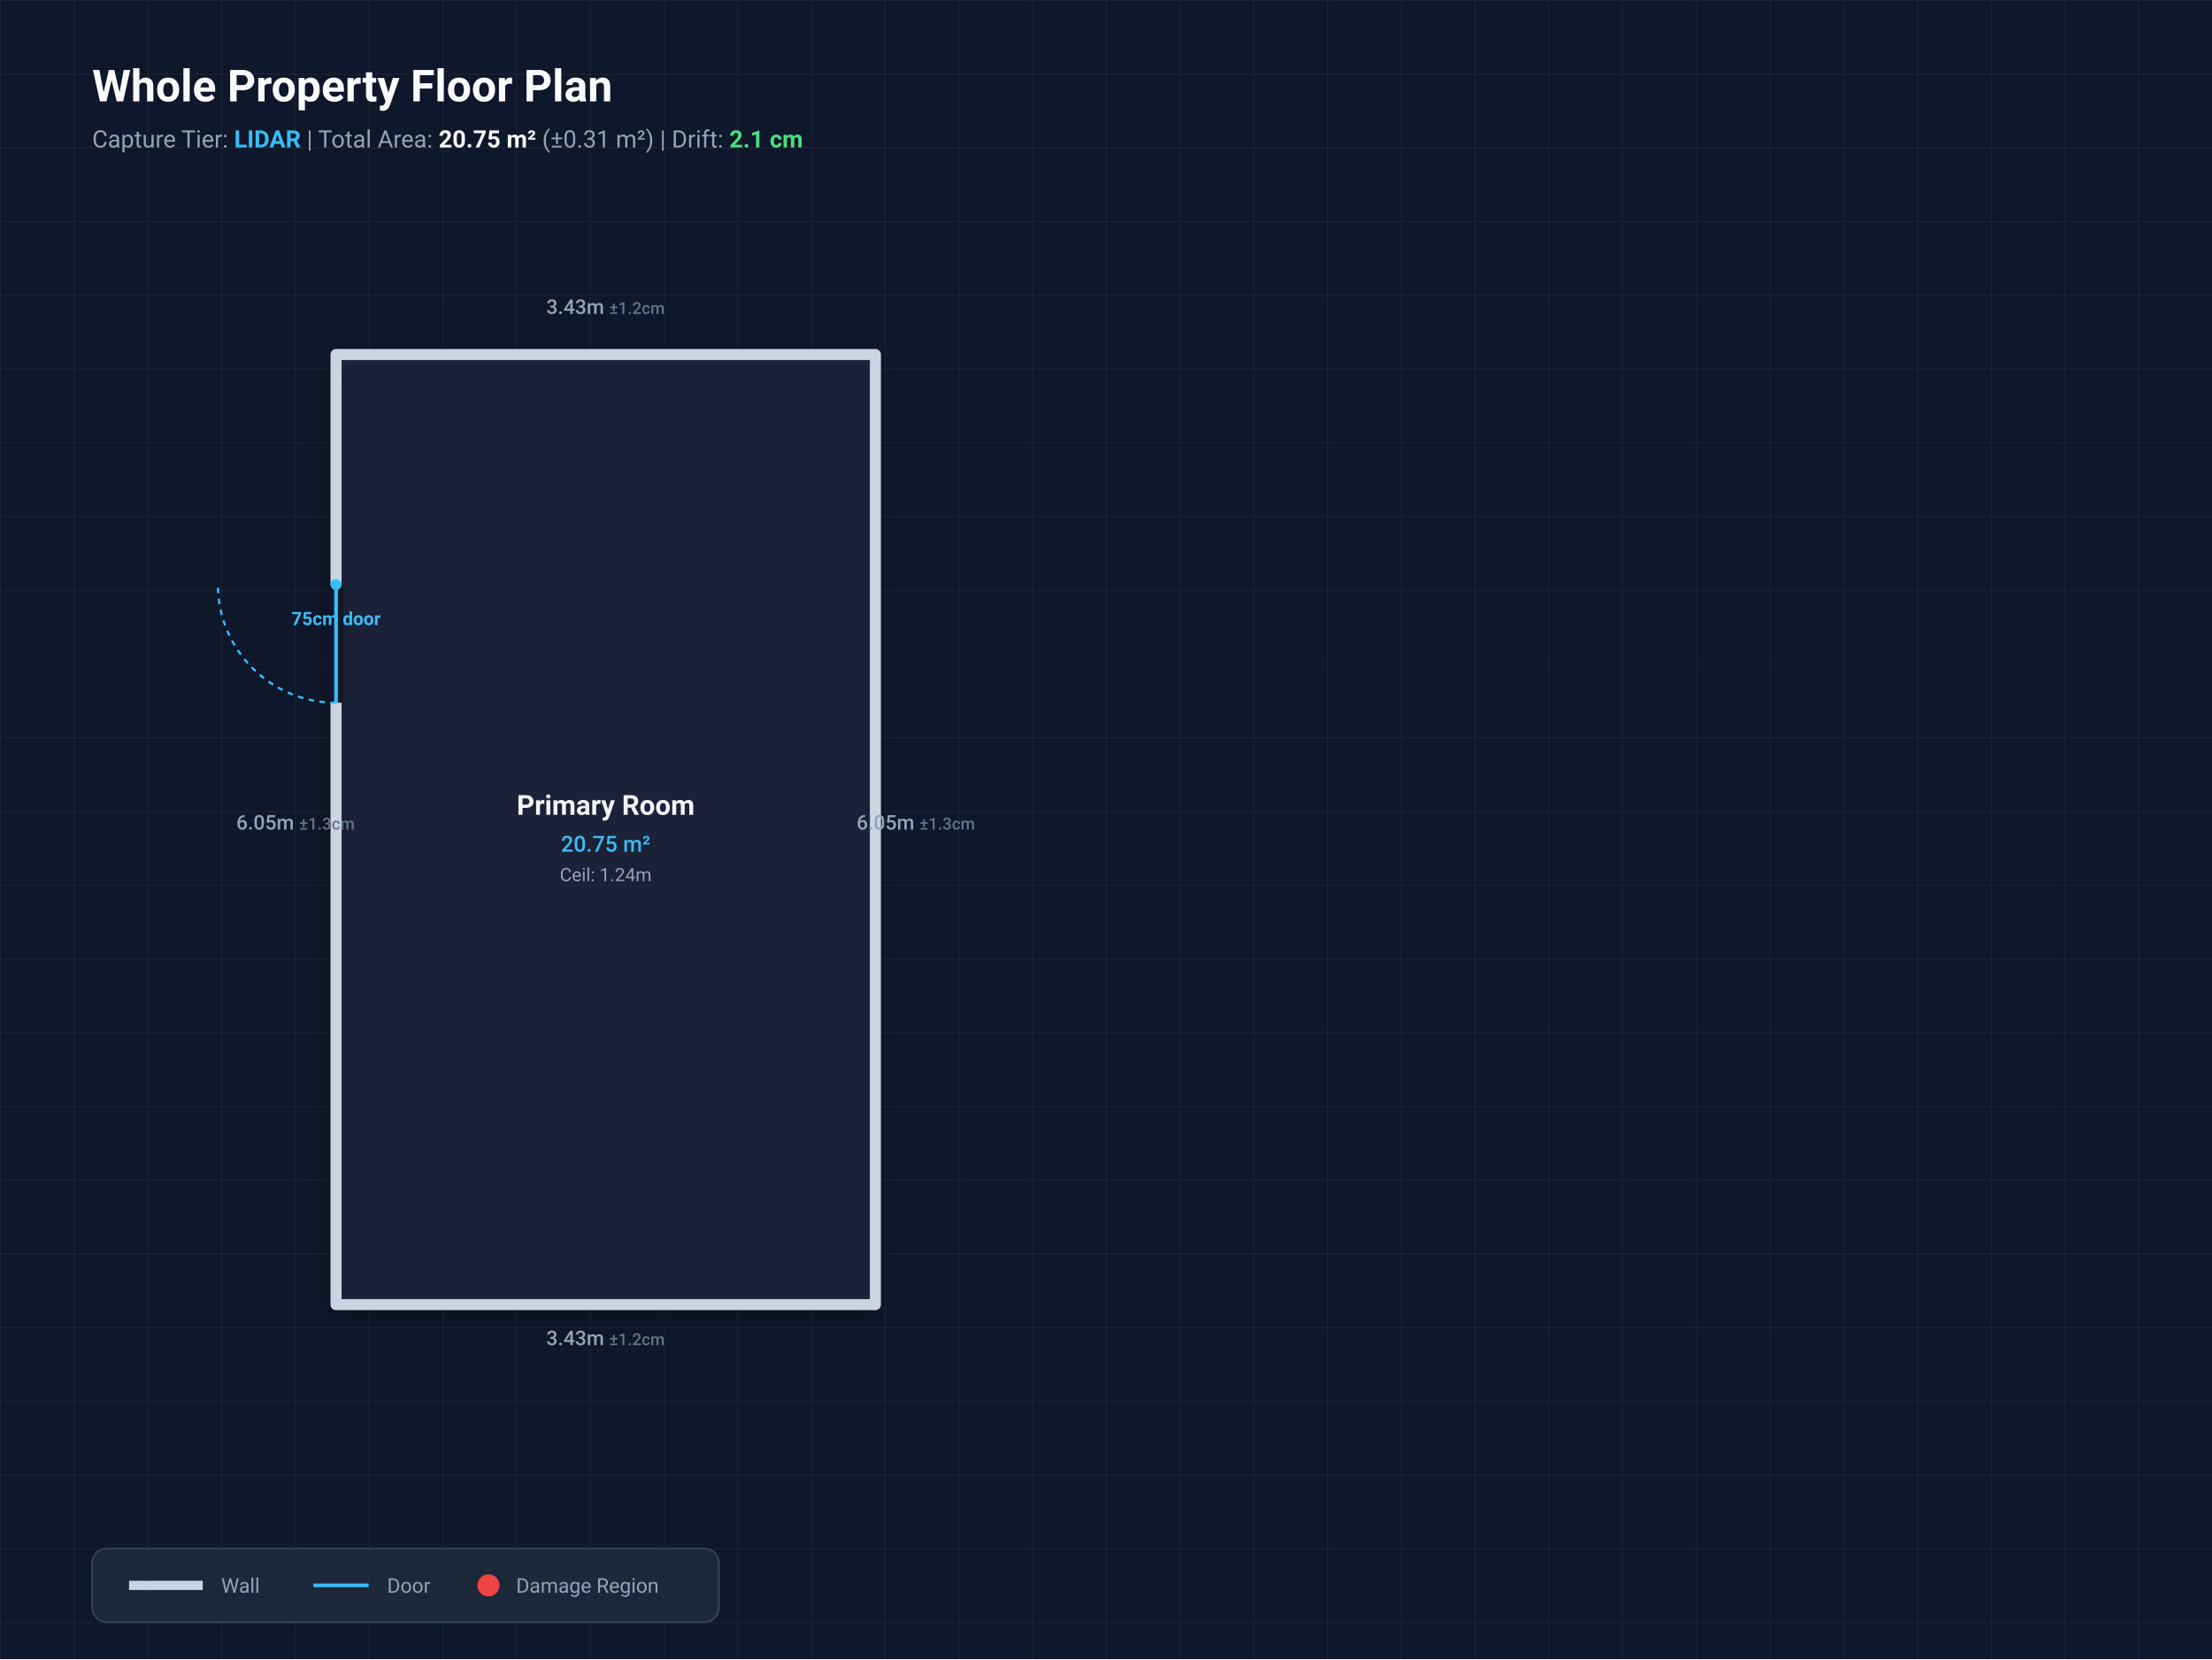
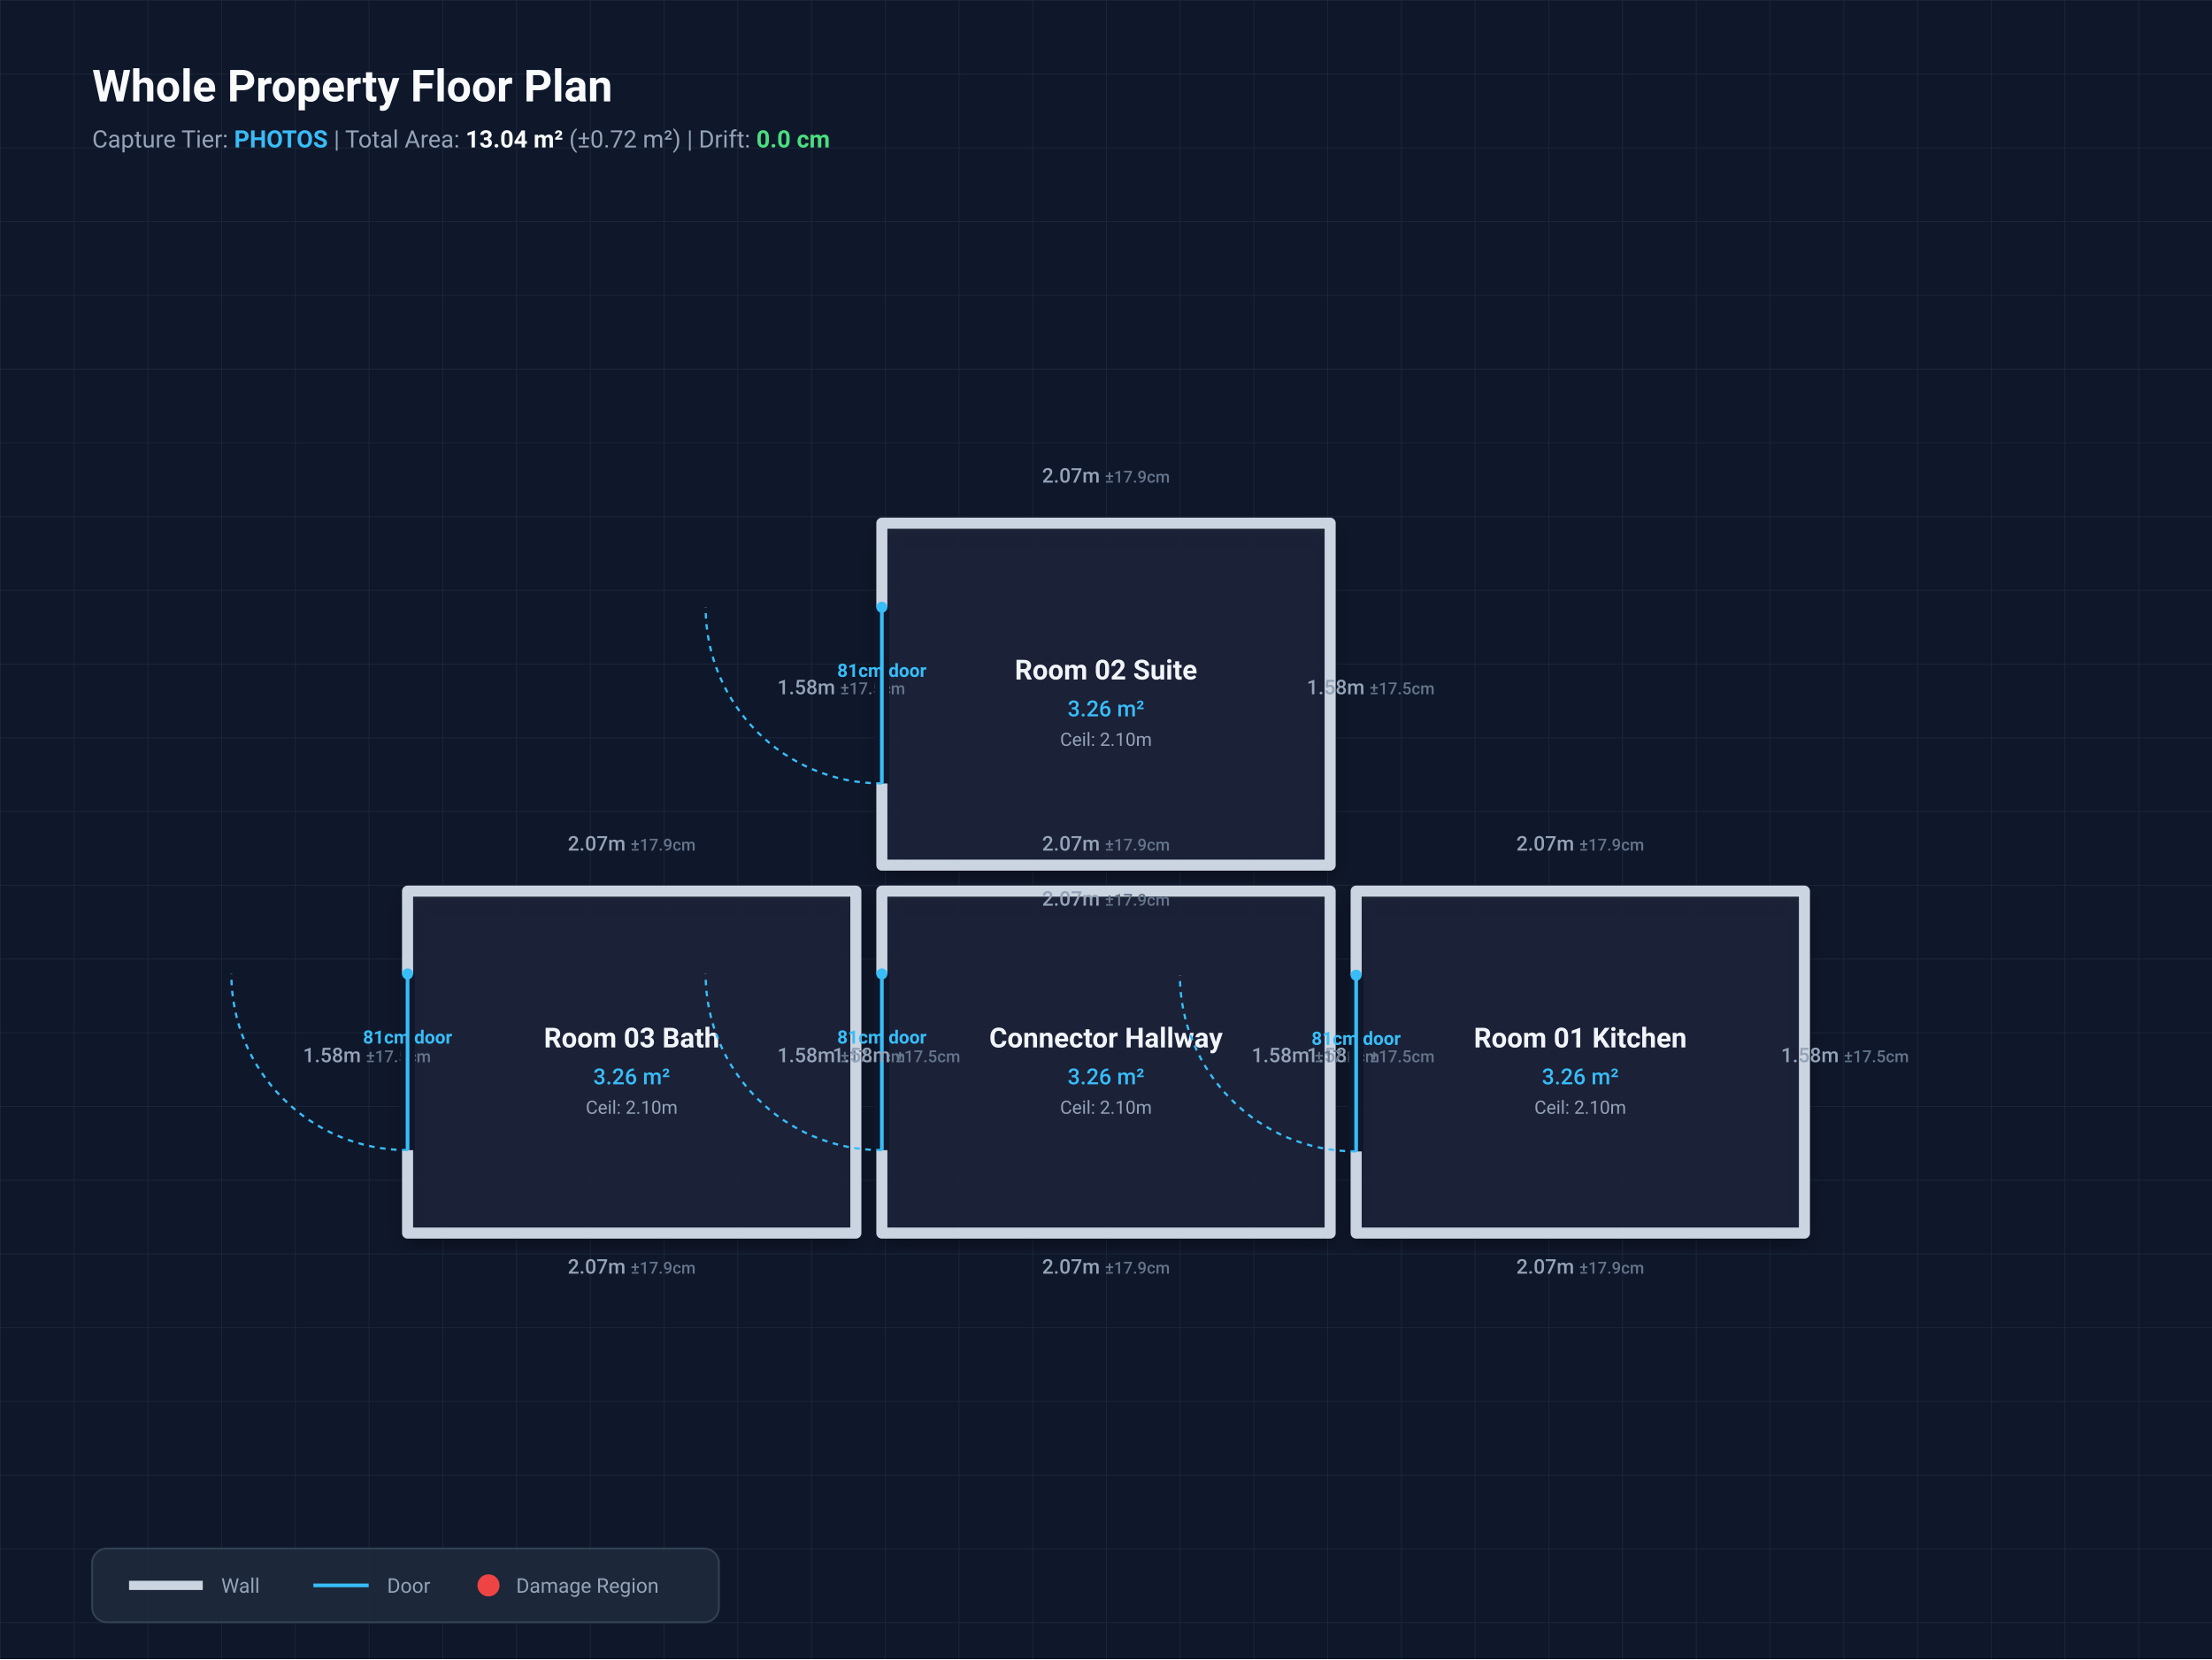
<svg xmlns="http://www.w3.org/2000/svg" viewBox="0 0 1200 900" style="background-color: #0f172a; font-family: -apple-system, BlinkMacSystemFont, 'Segoe UI', Roboto, sans-serif;">
  <defs>
    <pattern id="grid" width="40" height="40" patternUnits="userSpaceOnUse">
      <path d="M 40 0 L 0 0 0 40" fill="none" stroke="#1e293b" stroke-width="0.75" />
    </pattern>
    <filter id="shadow" x="-5%" y="-5%" width="110%" height="110%">
      <feDropShadow dx="0" dy="4" stdDeviation="6" flood-color="#000" flood-opacity="0.5" />
    </filter>
  </defs>
  <rect width="100%" height="100%" fill="#0f172a" />
  <rect width="100%" height="100%" fill="url(#grid)" />
  <g id="header">
    <text x="50" y="55" fill="#f8fafc" font-size="24" font-weight="700">Whole Property Floor Plan</text>
-     <text x="50" y="80" fill="#94a3b8" font-size="13">Capture Tier: <tspan fill="#38bdf8" font-weight="600">LIDAR</tspan> | Total Area: <tspan fill="#f8fafc" font-weight="600">20.75 m²</tspan> (±0.31 m²) | Drift: <tspan fill="#4ade80" font-weight="600">2.1 cm</tspan>
+     <text x="50" y="80" fill="#94a3b8" font-size="13">Capture Tier: <tspan fill="#38bdf8" font-weight="600">PHOTOS</tspan> | Total Area: <tspan fill="#f8fafc" font-weight="600">13.04 m²</tspan> (±0.72 m²) | Drift: <tspan fill="#4ade80" font-weight="600">0.0 cm</tspan>
    </text>
  </g>
-   <g id="room_room_c00a170fe1">
-     <polygon points="182.3,707.7 474.9,707.7 474.9,192.3 182.3,192.3 182.3,707.7" fill="#1e293b" fill-opacity="0.85" stroke="#334155" stroke-width="1.5" filter="url(#shadow)" />
-     <polygon points="182.3,707.7 474.9,707.7 474.9,192.3 182.3,192.3 182.3,707.7" fill="none" stroke="#cbd5e1" stroke-width="6" stroke-linejoin="round" stroke-linecap="round" />
-     <text x="328.6" y="442.0" fill="#f1f5f9" font-size="15" font-weight="600" text-anchor="middle">Primary Room</text>
-     <text x="328.6" y="462.0" fill="#38bdf8" font-size="12" font-weight="500" text-anchor="middle">20.75 m²</text>
-     <text x="328.6" y="478.0" fill="#94a3b8" font-size="10" text-anchor="middle">Ceil: 1.24m</text>
+   <g id="room_room_connector_hallway">
+     <polygon points="478.4,668.9 721.6,668.9 721.6,483.4 478.4,483.4 478.4,668.9" fill="#1e293b" fill-opacity="0.85" stroke="#334155" stroke-width="1.5" filter="url(#shadow)" />
+     <polygon points="478.4,668.9 721.6,668.9 721.6,483.4 478.4,483.4 478.4,668.9" fill="none" stroke="#cbd5e1" stroke-width="6" stroke-linejoin="round" stroke-linecap="round" />
+     <text x="600.0" y="568.2" fill="#f1f5f9" font-size="15" font-weight="600" text-anchor="middle">Connector Hallway</text>
+     <text x="600.0" y="588.2" fill="#38bdf8" font-size="12" font-weight="500" text-anchor="middle">3.26 m²</text>
+     <text x="600.0" y="604.2" fill="#94a3b8" font-size="10" text-anchor="middle">Ceil: 2.10m</text>
  </g>
-   <text x="328.5" y="729.7" fill="#94a3b8" font-size="11" font-weight="500" text-anchor="middle">
-                   3.43m <tspan fill="#64748b" font-size="9">±1.2cm</tspan>
+   <g id="room_room_room_02_suite">
+     <polygon points="478.4,469.3 721.6,469.3 721.6,283.8 478.4,283.8 478.4,469.3" fill="#1e293b" fill-opacity="0.85" stroke="#334155" stroke-width="1.5" filter="url(#shadow)" />
+     <polygon points="478.4,469.3 721.6,469.3 721.6,283.8 478.4,283.8 478.4,469.3" fill="none" stroke="#cbd5e1" stroke-width="6" stroke-linejoin="round" stroke-linecap="round" />
+     <text x="600.0" y="368.6" fill="#f1f5f9" font-size="15" font-weight="600" text-anchor="middle">Room 02 Suite</text>
+     <text x="600.0" y="388.6" fill="#38bdf8" font-size="12" font-weight="500" text-anchor="middle">3.26 m²</text>
+     <text x="600.0" y="404.6" fill="#94a3b8" font-size="10" text-anchor="middle">Ceil: 2.10m</text>
+   </g>
+   <g id="room_room_room_01_kitchen">
+     <polygon points="735.7,668.9 978.9,668.9 978.9,483.4 735.7,483.4 735.7,668.9" fill="#1e293b" fill-opacity="0.85" stroke="#334155" stroke-width="1.5" filter="url(#shadow)" />
+     <polygon points="735.7,668.9 978.9,668.9 978.9,483.4 735.7,483.4 735.7,668.9" fill="none" stroke="#cbd5e1" stroke-width="6" stroke-linejoin="round" stroke-linecap="round" />
+     <text x="857.3" y="568.2" fill="#f1f5f9" font-size="15" font-weight="600" text-anchor="middle">Room 01 Kitchen</text>
+     <text x="857.3" y="588.2" fill="#38bdf8" font-size="12" font-weight="500" text-anchor="middle">3.26 m²</text>
+     <text x="857.3" y="604.2" fill="#94a3b8" font-size="10" text-anchor="middle">Ceil: 2.10m</text>
+   </g>
+   <g id="room_room_room_03_bath">
+     <polygon points="221.1,668.9 464.3,668.9 464.3,483.4 221.1,483.4 221.1,668.9" fill="#1e293b" fill-opacity="0.85" stroke="#334155" stroke-width="1.5" filter="url(#shadow)" />
+     <polygon points="221.1,668.9 464.3,668.9 464.3,483.4 221.1,483.4 221.1,668.9" fill="none" stroke="#cbd5e1" stroke-width="6" stroke-linejoin="round" stroke-linecap="round" />
+     <text x="342.7" y="568.2" fill="#f1f5f9" font-size="15" font-weight="600" text-anchor="middle">Room 03 Bath</text>
+     <text x="342.7" y="588.2" fill="#38bdf8" font-size="12" font-weight="500" text-anchor="middle">3.26 m²</text>
+     <text x="342.7" y="604.2" fill="#94a3b8" font-size="10" text-anchor="middle">Ceil: 2.10m</text>
+   </g>
+   <text x="600.0" y="690.9" fill="#94a3b8" font-size="11" font-weight="500" text-anchor="middle">
+                   2.07m <tspan fill="#64748b" font-size="9">±17.9cm</tspan>
  </text>
-   <text x="496.8" y="450.0" fill="#94a3b8" font-size="11" font-weight="500" text-anchor="middle">
-                   6.05m <tspan fill="#64748b" font-size="9">±1.3cm</tspan>
+   <text x="743.6" y="576.2" fill="#94a3b8" font-size="11" font-weight="500" text-anchor="middle">
+                   1.58m <tspan fill="#64748b" font-size="9">±17.5cm</tspan>
  </text>
-   <text x="328.5" y="170.3" fill="#94a3b8" font-size="11" font-weight="500" text-anchor="middle">
-                   3.43m <tspan fill="#64748b" font-size="9">±1.2cm</tspan>
+   <text x="600.0" y="461.4" fill="#94a3b8" font-size="11" font-weight="500" text-anchor="middle">
+                   2.07m <tspan fill="#64748b" font-size="9">±17.9cm</tspan>
  </text>
-   <text x="160.3" y="450.0" fill="#94a3b8" font-size="11" font-weight="500" text-anchor="middle">
-                   6.05m <tspan fill="#64748b" font-size="9">±1.3cm</tspan>
+   <text x="456.4" y="576.2" fill="#94a3b8" font-size="11" font-weight="500" text-anchor="middle">
+                   1.58m <tspan fill="#64748b" font-size="9">±17.5cm</tspan>
  </text>
-   <line x1="182.3" y1="317.1" x2="182.3" y2="381.2" stroke="#0f172a" stroke-width="8" stroke-linecap="butt" />
-   <line x1="182.3" y1="317.1" x2="182.3" y2="381.2" stroke="#38bdf8" stroke-width="2" />
-   <circle cx="182.3" cy="317.1" r="3" fill="#38bdf8" />
-   <path d="M 182.3 381.2 A 64.1 64.1 0 0 1 118.2 317.1" fill="none" stroke="#38bdf8" stroke-width="1.2" stroke-dasharray="3,3" />
-   <text x="182.3" y="339.1" fill="#38bdf8" font-size="10" font-weight="600" text-anchor="middle">75cm door</text>
+   <line x1="478.4" y1="528.3" x2="478.4" y2="623.9" stroke="#0f172a" stroke-width="8" stroke-linecap="butt" />
+   <line x1="478.4" y1="528.3" x2="478.4" y2="623.9" stroke="#38bdf8" stroke-width="2" />
+   <circle cx="478.4" cy="528.3" r="3" fill="#38bdf8" />
+   <path d="M 478.4 623.9 A 95.6 95.6 0 0 1 382.8 528.3" fill="none" stroke="#38bdf8" stroke-width="1.2" stroke-dasharray="3,3" />
+   <text x="478.4" y="566.1" fill="#38bdf8" font-size="10" font-weight="600" text-anchor="middle">81cm door</text>
+   <text x="600.0" y="491.3" fill="#94a3b8" font-size="11" font-weight="500" text-anchor="middle">
+                   2.07m <tspan fill="#64748b" font-size="9">±17.9cm</tspan>
+   </text>
+   <text x="743.6" y="376.6" fill="#94a3b8" font-size="11" font-weight="500" text-anchor="middle">
+                   1.58m <tspan fill="#64748b" font-size="9">±17.5cm</tspan>
+   </text>
+   <text x="600.0" y="261.8" fill="#94a3b8" font-size="11" font-weight="500" text-anchor="middle">
+                   2.07m <tspan fill="#64748b" font-size="9">±17.9cm</tspan>
+   </text>
+   <text x="456.4" y="376.6" fill="#94a3b8" font-size="11" font-weight="500" text-anchor="middle">
+                   1.58m <tspan fill="#64748b" font-size="9">±17.5cm</tspan>
+   </text>
+   <line x1="478.4" y1="329.4" x2="478.4" y2="425.0" stroke="#0f172a" stroke-width="8" stroke-linecap="butt" />
+   <line x1="478.4" y1="329.4" x2="478.4" y2="425.0" stroke="#38bdf8" stroke-width="2" />
+   <circle cx="478.4" cy="329.4" r="3" fill="#38bdf8" />
+   <path d="M 478.4 425.0 A 95.6 95.6 0 0 1 382.8 329.4" fill="none" stroke="#38bdf8" stroke-width="1.2" stroke-dasharray="3,3" />
+   <text x="478.4" y="367.2" fill="#38bdf8" font-size="10" font-weight="600" text-anchor="middle">81cm door</text>
+   <text x="857.3" y="690.9" fill="#94a3b8" font-size="11" font-weight="500" text-anchor="middle">
+                   2.07m <tspan fill="#64748b" font-size="9">±17.9cm</tspan>
+   </text>
+   <text x="1000.9" y="576.2" fill="#94a3b8" font-size="11" font-weight="500" text-anchor="middle">
+                   1.58m <tspan fill="#64748b" font-size="9">±17.5cm</tspan>
+   </text>
+   <text x="857.3" y="461.4" fill="#94a3b8" font-size="11" font-weight="500" text-anchor="middle">
+                   2.07m <tspan fill="#64748b" font-size="9">±17.9cm</tspan>
+   </text>
+   <text x="713.7" y="576.2" fill="#94a3b8" font-size="11" font-weight="500" text-anchor="middle">
+                   1.58m <tspan fill="#64748b" font-size="9">±17.5cm</tspan>
+   </text>
+   <line x1="735.7" y1="529.0" x2="735.7" y2="624.6" stroke="#0f172a" stroke-width="8" stroke-linecap="butt" />
+   <line x1="735.7" y1="529.0" x2="735.7" y2="624.6" stroke="#38bdf8" stroke-width="2" />
+   <circle cx="735.7" cy="529.0" r="3" fill="#38bdf8" />
+   <path d="M 735.7 624.6 A 95.6 95.6 0 0 1 640.1 529.0" fill="none" stroke="#38bdf8" stroke-width="1.2" stroke-dasharray="3,3" />
+   <text x="735.7" y="566.8" fill="#38bdf8" font-size="10" font-weight="600" text-anchor="middle">81cm door</text>
+   <text x="342.7" y="690.9" fill="#94a3b8" font-size="11" font-weight="500" text-anchor="middle">
+                   2.07m <tspan fill="#64748b" font-size="9">±17.9cm</tspan>
+   </text>
+   <text x="486.3" y="576.2" fill="#94a3b8" font-size="11" font-weight="500" text-anchor="middle">
+                   1.58m <tspan fill="#64748b" font-size="9">±17.5cm</tspan>
+   </text>
+   <text x="342.7" y="461.4" fill="#94a3b8" font-size="11" font-weight="500" text-anchor="middle">
+                   2.07m <tspan fill="#64748b" font-size="9">±17.9cm</tspan>
+   </text>
+   <text x="199.1" y="576.2" fill="#94a3b8" font-size="11" font-weight="500" text-anchor="middle">
+                   1.58m <tspan fill="#64748b" font-size="9">±17.5cm</tspan>
+   </text>
+   <line x1="221.1" y1="528.3" x2="221.1" y2="623.9" stroke="#0f172a" stroke-width="8" stroke-linecap="butt" />
+   <line x1="221.1" y1="528.3" x2="221.1" y2="623.9" stroke="#38bdf8" stroke-width="2" />
+   <circle cx="221.1" cy="528.3" r="3" fill="#38bdf8" />
+   <path d="M 221.1 623.9 A 95.6 95.6 0 0 1 125.5 528.3" fill="none" stroke="#38bdf8" stroke-width="1.2" stroke-dasharray="3,3" />
+   <text x="221.1" y="566.1" fill="#38bdf8" font-size="10" font-weight="600" text-anchor="middle">81cm door</text>
  <g id="legend" transform="translate(50, 840)">
    <rect x="0" y="0" width="340" height="40" rx="8" fill="#1e293b" fill-opacity="0.9" stroke="#334155" />
    <line x1="20" y1="20" x2="60" y2="20" stroke="#cbd5e1" stroke-width="5" />
    <text x="70" y="24" fill="#94a3b8" font-size="11">Wall</text>
    <line x1="120" y1="20" x2="150" y2="20" stroke="#38bdf8" stroke-width="2" />
    <text x="160" y="24" fill="#94a3b8" font-size="11">Door</text>
    <circle cx="215" cy="20" r="6" fill="#ef4444" />
    <text x="230" y="24" fill="#94a3b8" font-size="11">Damage Region</text>
  </g>
</svg>
